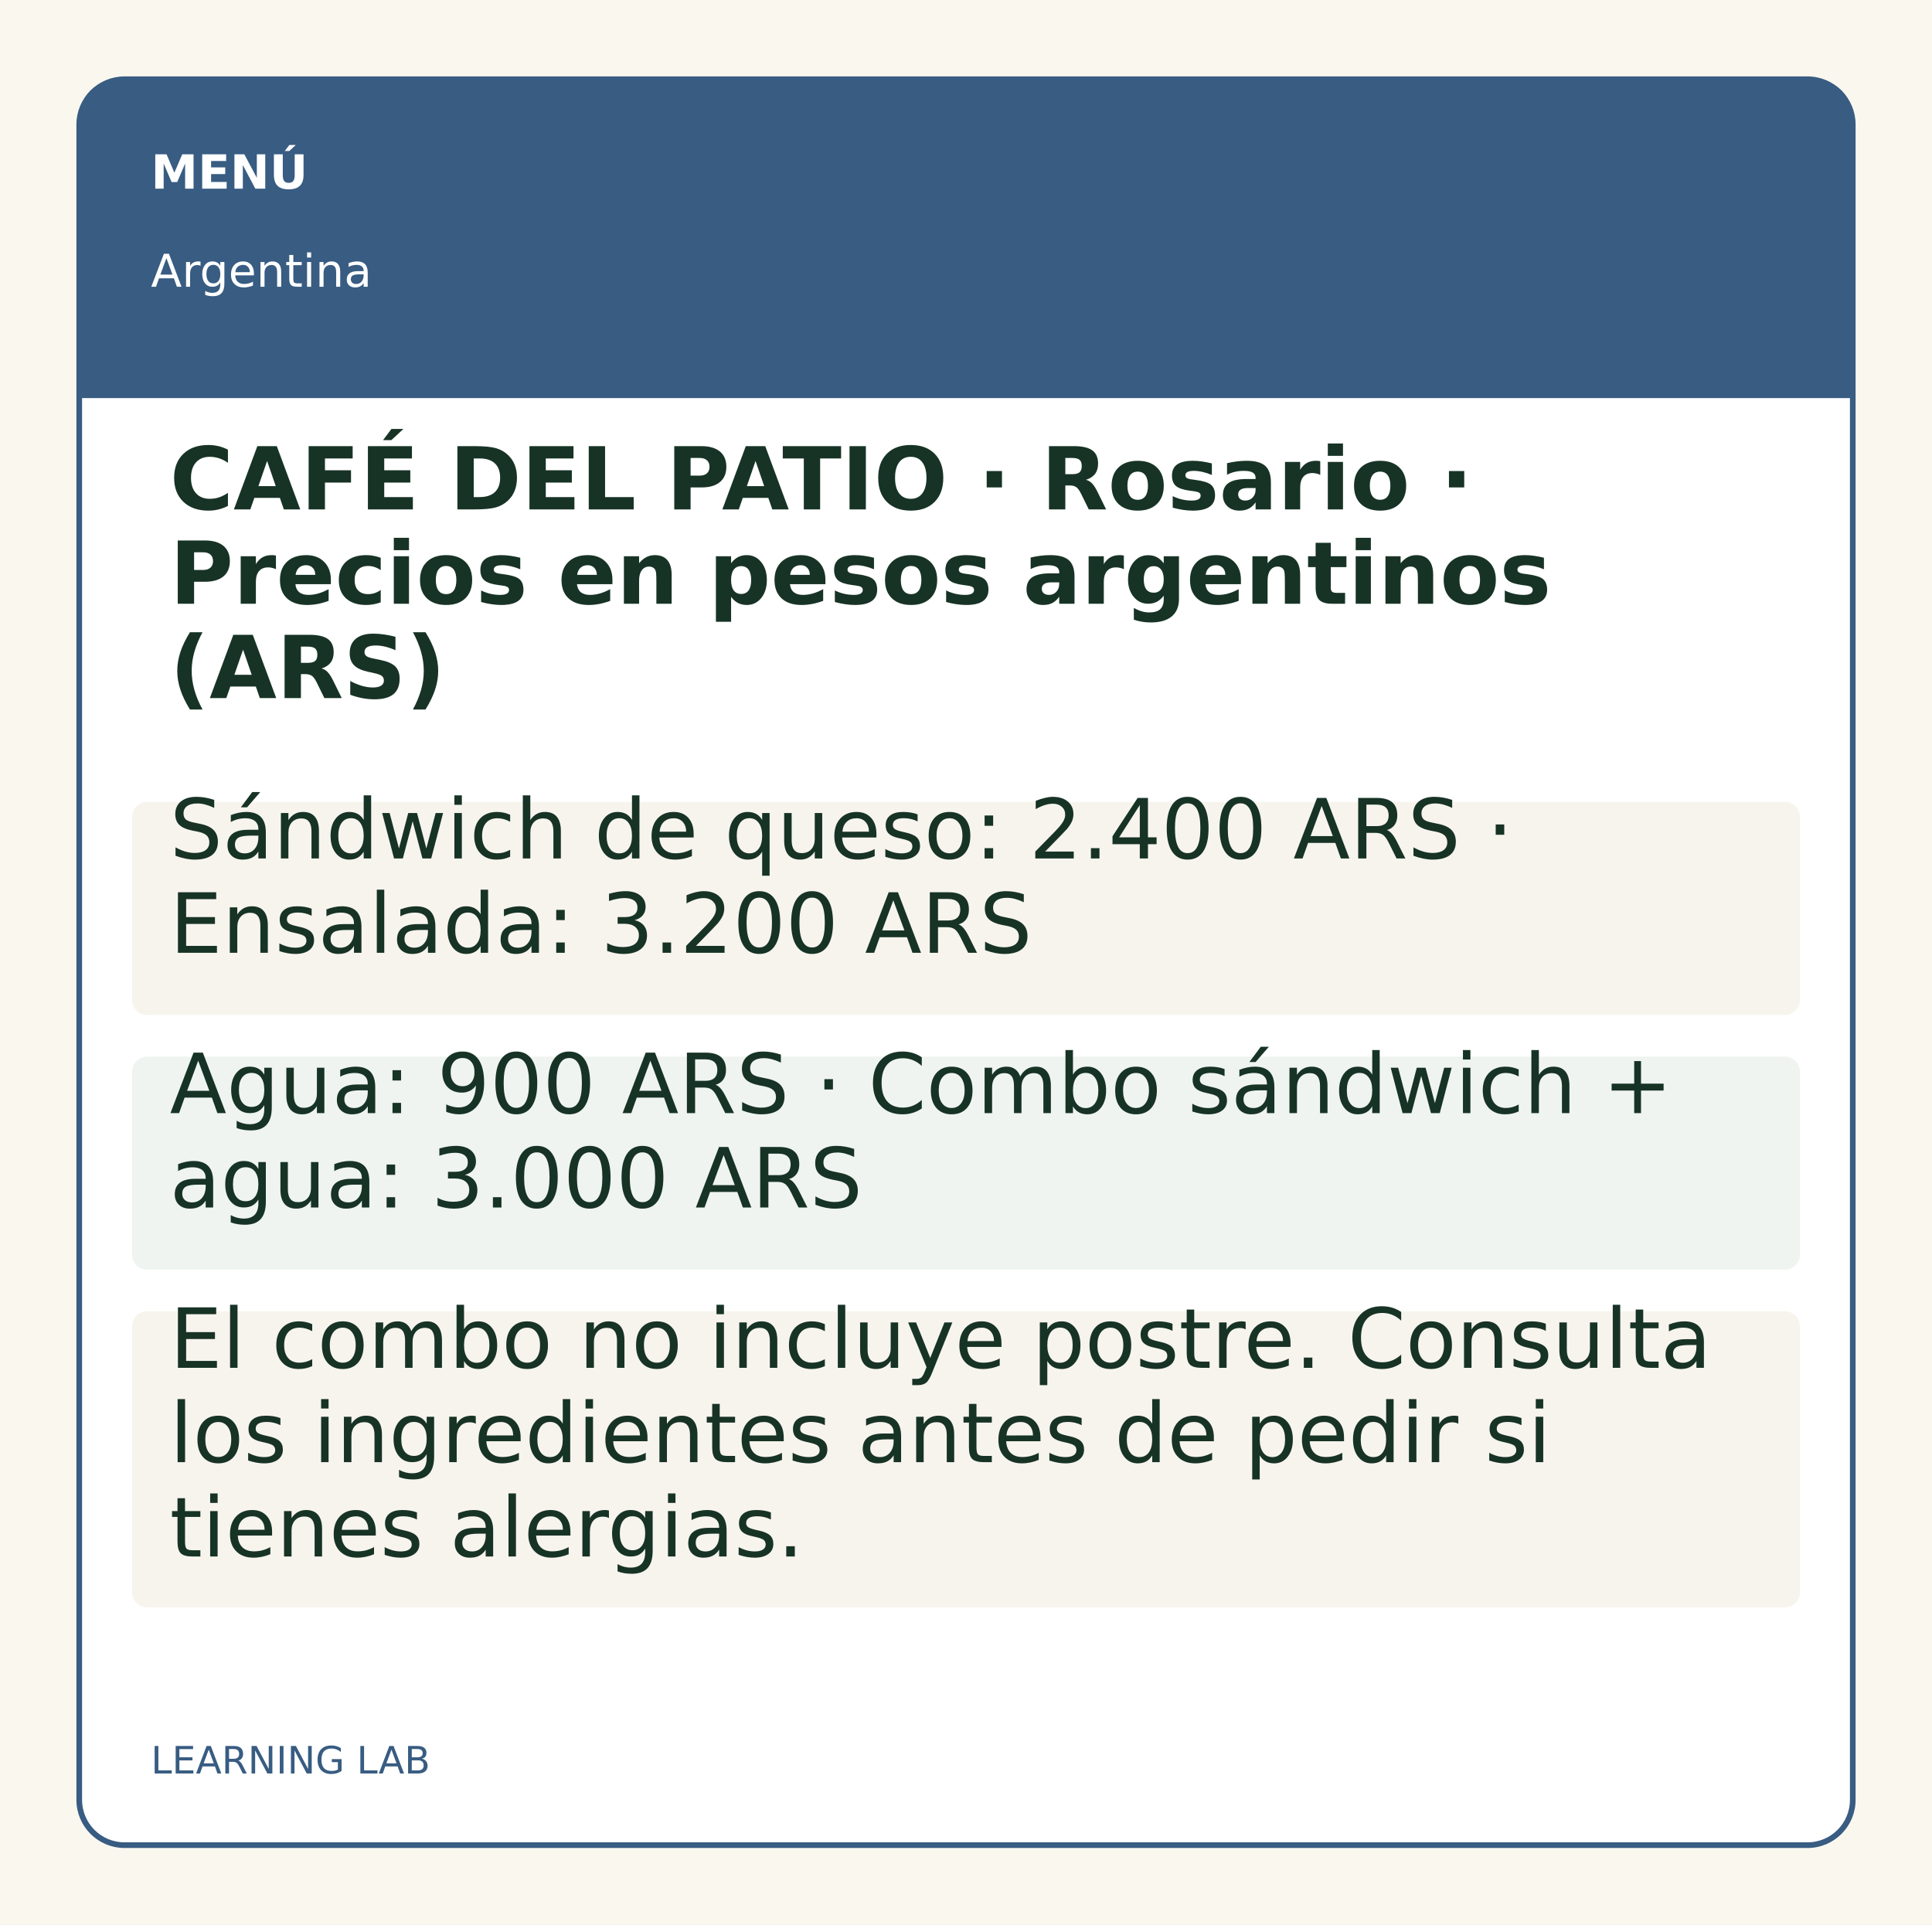
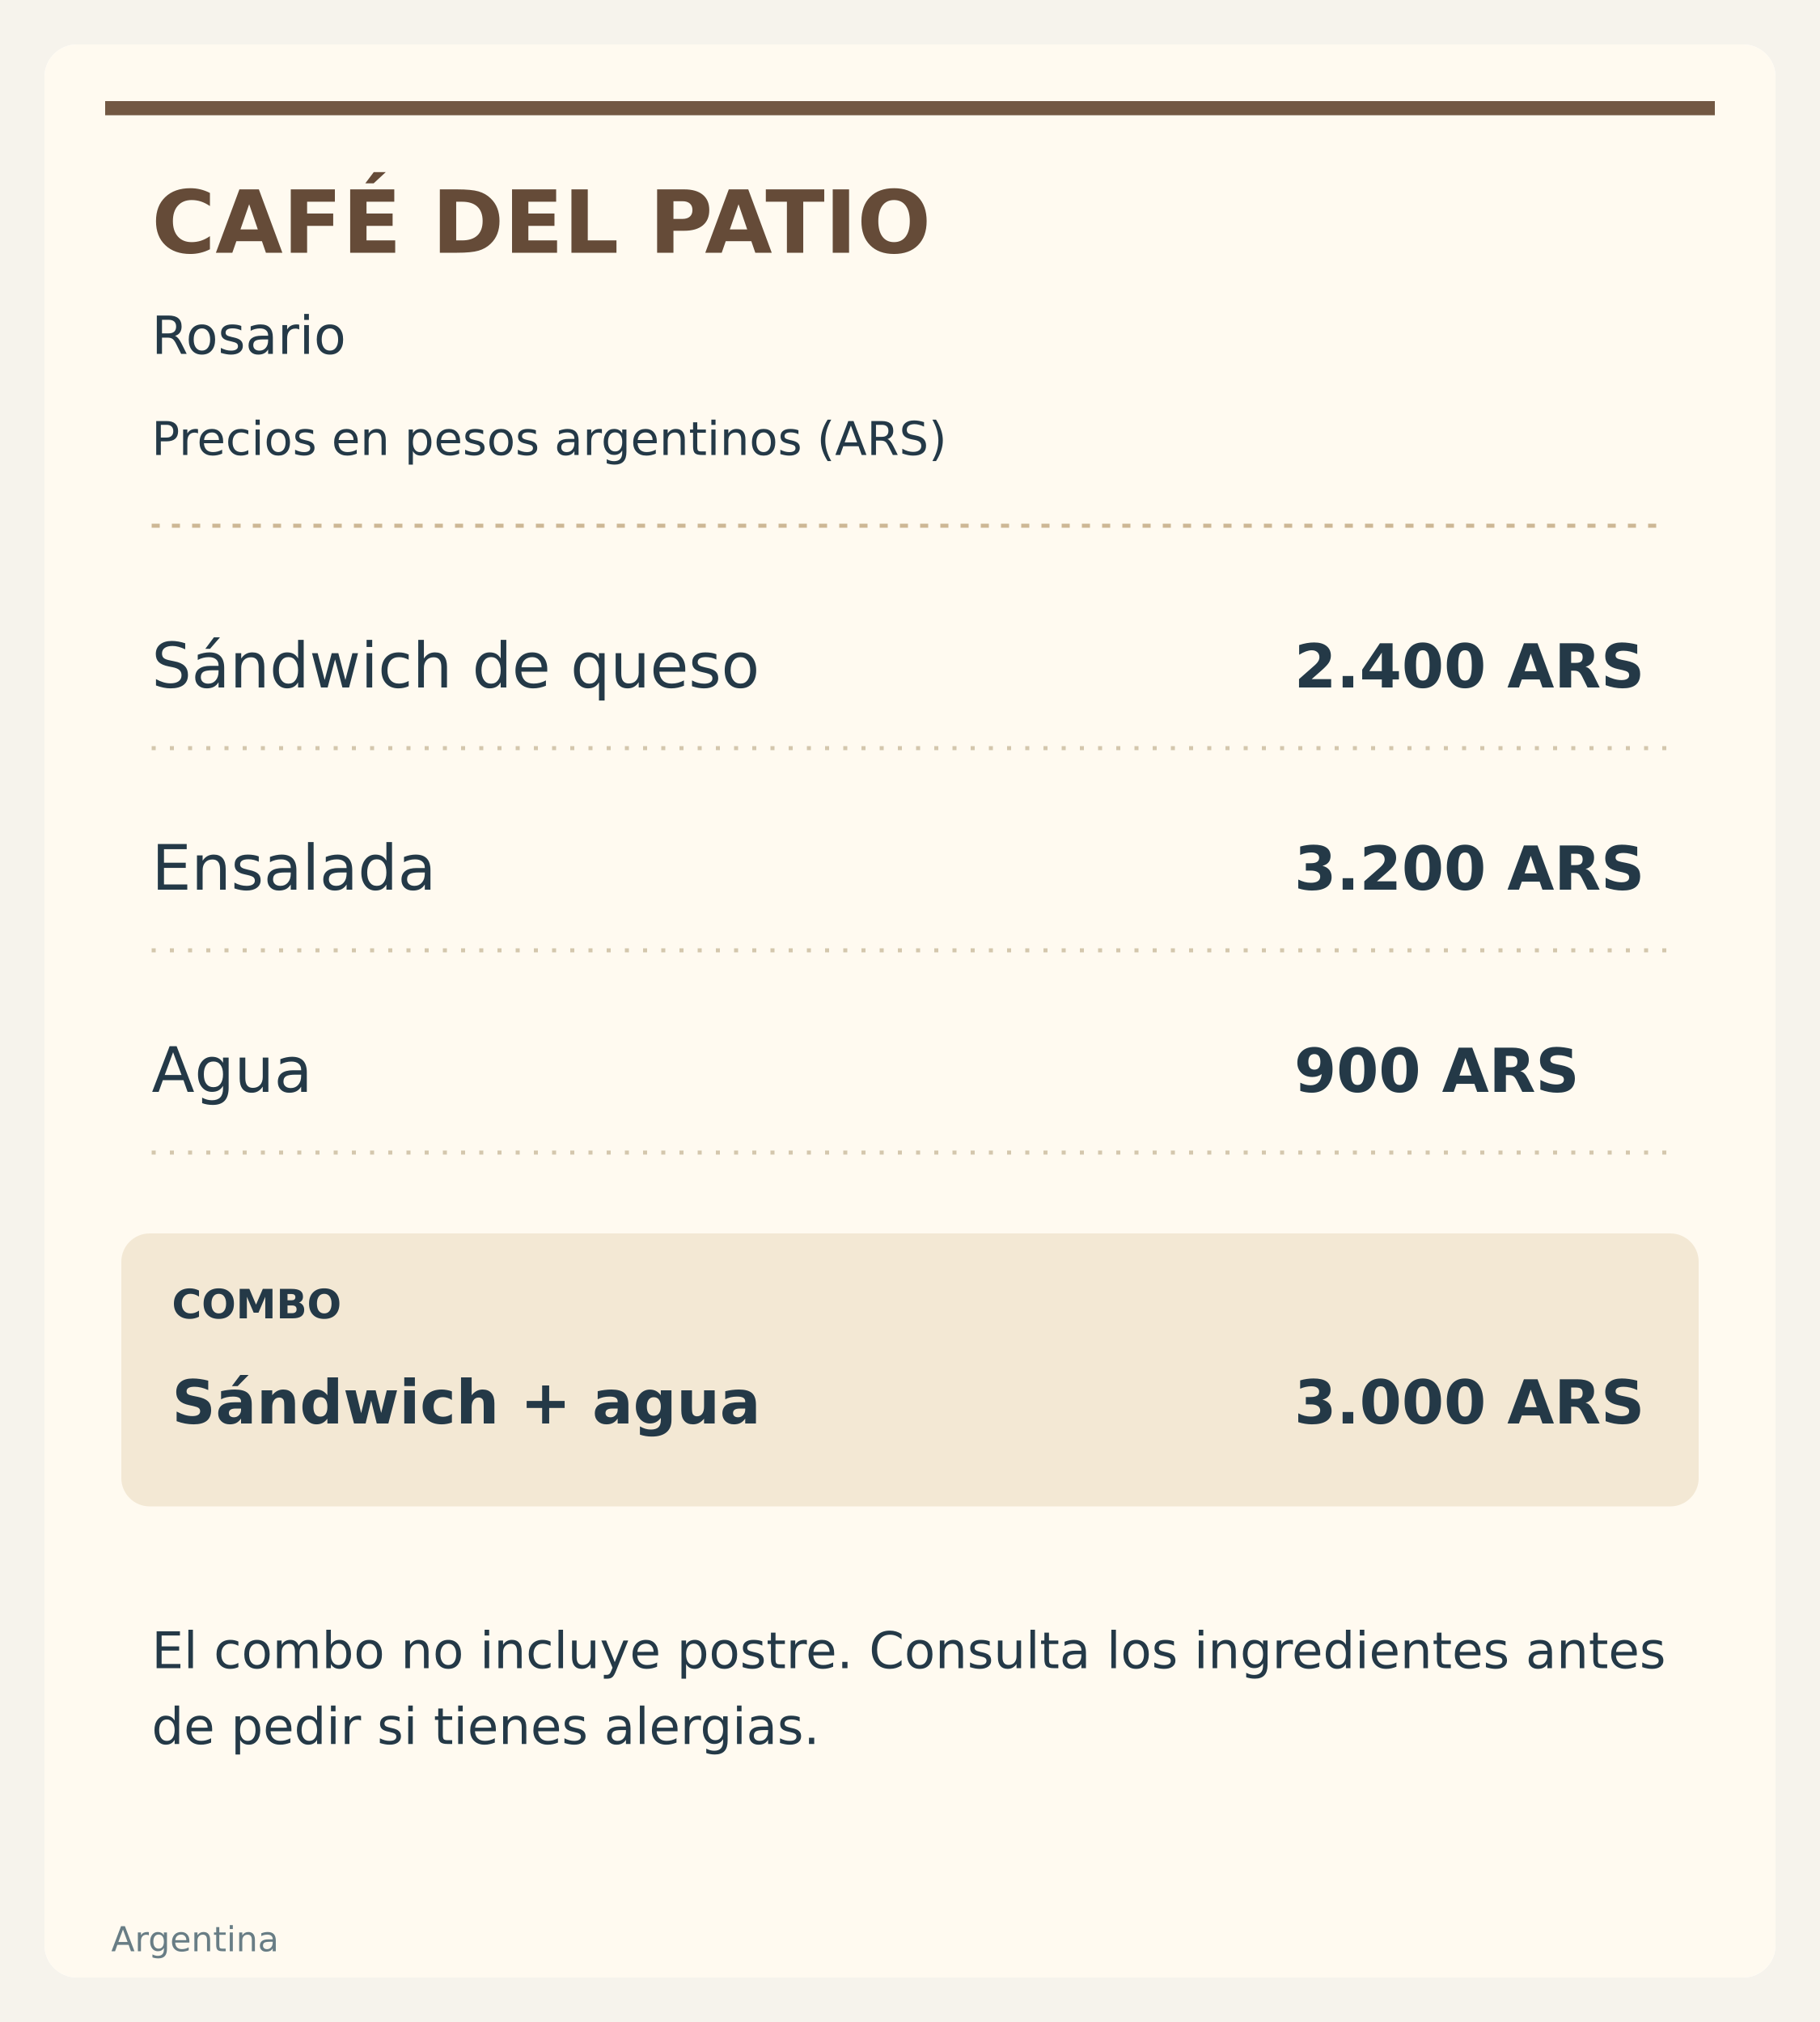
- <svg xmlns="http://www.w3.org/2000/svg" width="1024" height="1020" viewBox="0 0 1024 1020">
-   <rect width="1024" height="1020" fill="#faf7ef" />
-   <rect x="42" y="42" width="940" height="936" rx="24" fill="white" stroke="#385c82" stroke-width="3" />
-   <path d="M42 66q0-24 24-24h892q24 0 24 24v145H42Z" fill="#385c82" />
-   <text x="80" y="100" font-family="DejaVu Sans, sans-serif" font-size="25" font-weight="bold" fill="white">MENÚ</text>
-   <text x="80" y="152" font-family="DejaVu Sans, sans-serif" font-size="24" font-weight="normal" fill="white">Argentina</text>
-   <text x="90" y="270" font-family="DejaVu Sans, sans-serif" font-size="46" font-weight="bold" fill="#173326">CAFÉ DEL PATIO · Rosario ·</text>
-   <text x="90" y="320" font-family="DejaVu Sans, sans-serif" font-size="46" font-weight="bold" fill="#173326">Precios en pesos argentinos</text>
-   <text x="90" y="370" font-family="DejaVu Sans, sans-serif" font-size="46" font-weight="bold" fill="#173326">(ARS)</text>
-   <rect x="70" y="425" width="884" height="113" rx="8" fill="#f7f4ed" />
-   <text x="90" y="455" font-family="DejaVu Sans, sans-serif" font-size="44" font-weight="normal" fill="#173326">Sándwich de queso: 2.400 ARS ·</text>
-   <text x="90" y="505" font-family="DejaVu Sans, sans-serif" font-size="44" font-weight="normal" fill="#173326">Ensalada: 3.200 ARS</text>
-   <rect x="70" y="560" width="884" height="113" rx="8" fill="#eff4f0" />
-   <text x="90" y="590" font-family="DejaVu Sans, sans-serif" font-size="44" font-weight="normal" fill="#173326">Agua: 900 ARS · Combo sándwich +</text>
-   <text x="90" y="640" font-family="DejaVu Sans, sans-serif" font-size="44" font-weight="normal" fill="#173326">agua: 3.000 ARS</text>
-   <rect x="70" y="695" width="884" height="157" rx="8" fill="#f7f4ed" />
-   <text x="90" y="725" font-family="DejaVu Sans, sans-serif" font-size="44" font-weight="normal" fill="#173326">El combo no incluye postre. Consulta</text>
-   <text x="90" y="775" font-family="DejaVu Sans, sans-serif" font-size="44" font-weight="normal" fill="#173326">los ingredientes antes de pedir si</text>
-   <text x="90" y="825" font-family="DejaVu Sans, sans-serif" font-size="44" font-weight="normal" fill="#173326">tienes alergias.</text>
-   <text x="80" y="940" font-family="DejaVu Sans, sans-serif" font-size="20" font-weight="normal" fill="#385c82">LEARNING LAB</text>
+ <svg xmlns="http://www.w3.org/2000/svg" width="900" height="1000" viewBox="0 0 900 1000">
+   <rect x="0" y="0" width="900" height="1000" rx="0" fill="#f6f3ec" stroke="none" />
+   <rect x="22" y="22" width="856" height="956" rx="16" fill="#fff" stroke="none" />
+   <rect x="22" y="22" width="856" height="956" rx="16" fill="#fffaf0" stroke="none" />
+   <rect x="52" y="50" width="796" height="7" rx="0" fill="#725843" stroke="none" />
+   <text x="75" y="125" data-right="862" font-family="DejaVu Sans" font-size="43" font-weight="bold" fill="#654b38">CAFÉ DEL PATIO</text>
+   <text x="75" y="175" data-right="862" font-family="DejaVu Sans" font-size="26" font-weight="normal" fill="#243947">Rosario</text>
+   <text x="75" y="225" data-right="862" font-family="DejaVu Sans" font-size="23" font-weight="normal" fill="#243947">Precios en pesos argentinos (ARS)</text>
+   <path d="M75 260L825 260" stroke="#cdb795" stroke-width="2" stroke-dasharray="4 6" />
+   <text x="75" y="340" data-right="862" font-family="DejaVu Sans" font-size="31" font-weight="normal" fill="#243947">Sándwich de queso</text>
+   <text x="640" y="340" data-right="862" font-family="DejaVu Sans" font-size="30" font-weight="bold" fill="#243947">2.400 ARS</text>
+   <path d="M75 370L825 370" stroke="#d4c7ad" stroke-width="2" stroke-dasharray="2 7" />
+   <text x="75" y="440" data-right="862" font-family="DejaVu Sans" font-size="31" font-weight="normal" fill="#243947">Ensalada</text>
+   <text x="640" y="440" data-right="862" font-family="DejaVu Sans" font-size="30" font-weight="bold" fill="#243947">3.200 ARS</text>
+   <path d="M75 470L825 470" stroke="#d4c7ad" stroke-width="2" stroke-dasharray="2 7" />
+   <text x="75" y="540" data-right="862" font-family="DejaVu Sans" font-size="31" font-weight="normal" fill="#243947">Agua</text>
+   <text x="640" y="540" data-right="862" font-family="DejaVu Sans" font-size="30" font-weight="bold" fill="#243947">900 ARS</text>
+   <path d="M75 570L825 570" stroke="#d4c7ad" stroke-width="2" stroke-dasharray="2 7" />
+   <rect x="60" y="610" width="780" height="135" rx="14" fill="#f3e8d4" stroke="none" />
+   <text x="85" y="652" data-right="862" font-family="DejaVu Sans" font-size="20" font-weight="bold" fill="#243947">COMBO</text>
+   <text x="85" y="704" data-right="862" font-family="DejaVu Sans" font-size="30" font-weight="bold" fill="#243947">Sándwich + agua</text>
+   <text x="640" y="704" data-right="862" font-family="DejaVu Sans" font-size="30" font-weight="bold" fill="#243947">3.000 ARS</text>
+   <text x="75" y="825" data-right="827" font-family="DejaVu Sans" font-size="25" font-weight="normal" fill="#243947">El combo no incluye postre. Consulta los ingredientes antes</text>
+   <text x="75" y="862.5" data-right="827" font-family="DejaVu Sans" font-size="25" font-weight="normal" fill="#243947">de pedir si tienes alergias.</text>
+   <text x="55" y="965" data-right="862" font-family="DejaVu Sans" font-size="17" font-weight="normal" fill="#687d85">Argentina</text>
</svg>
